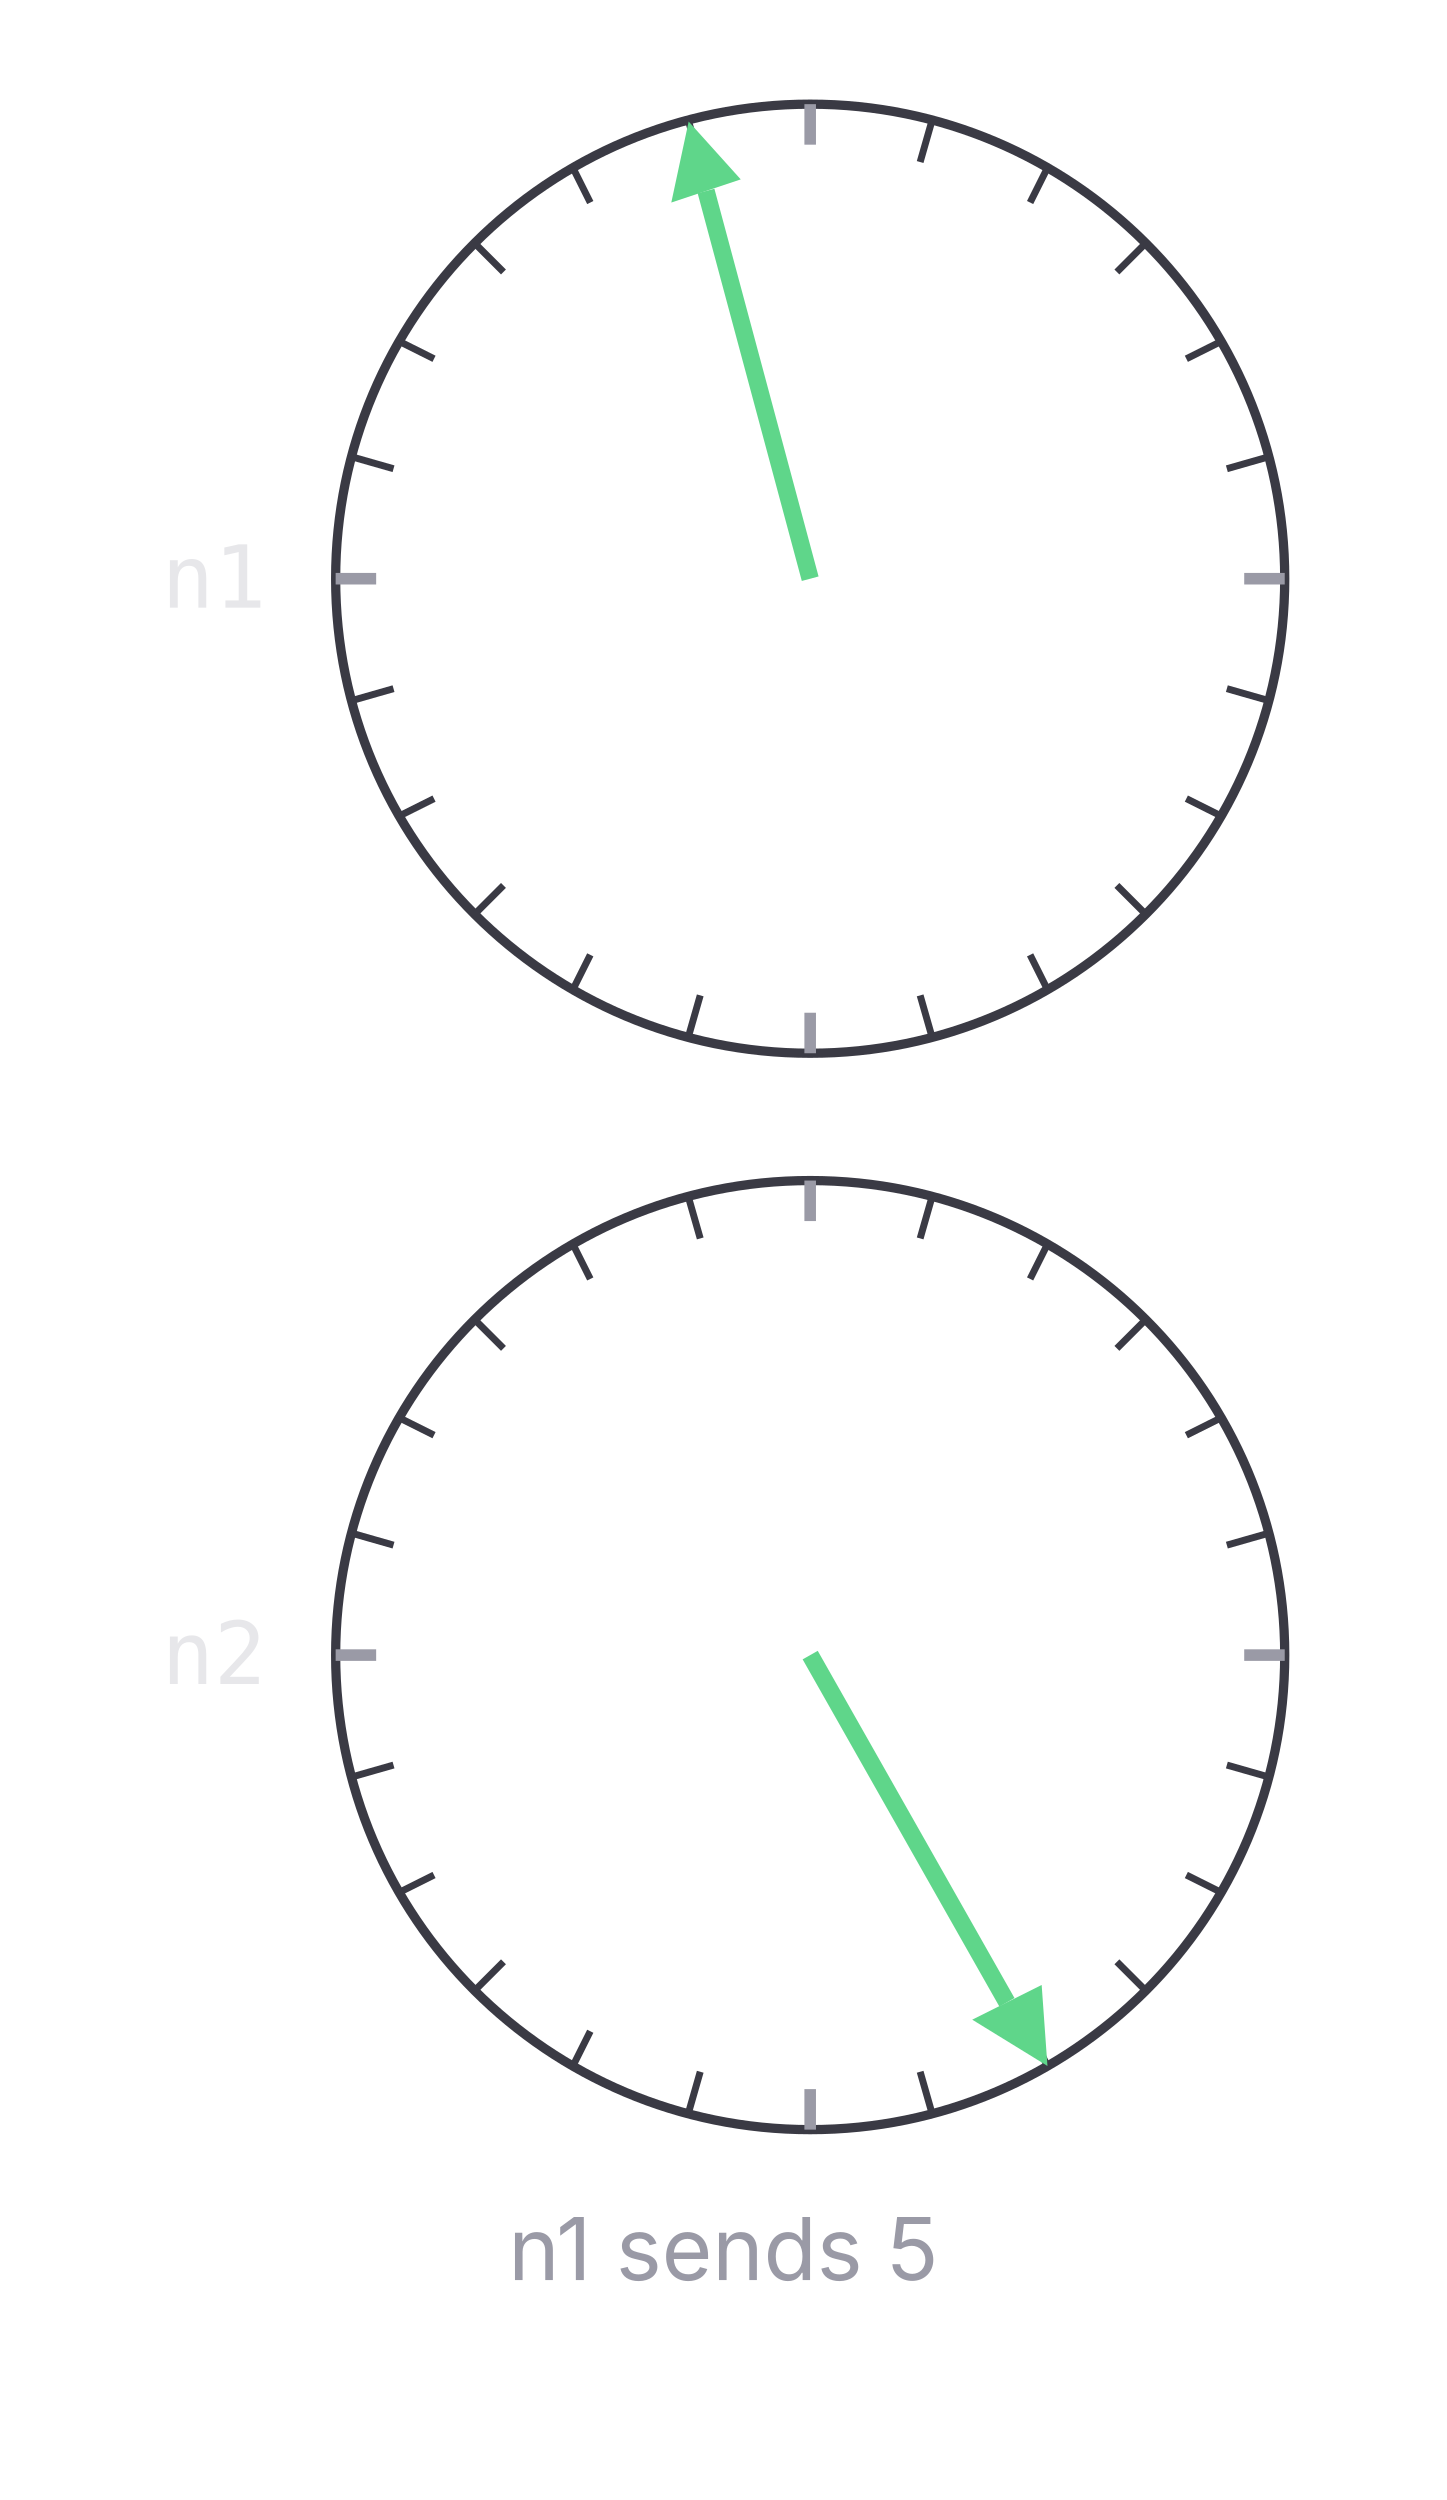
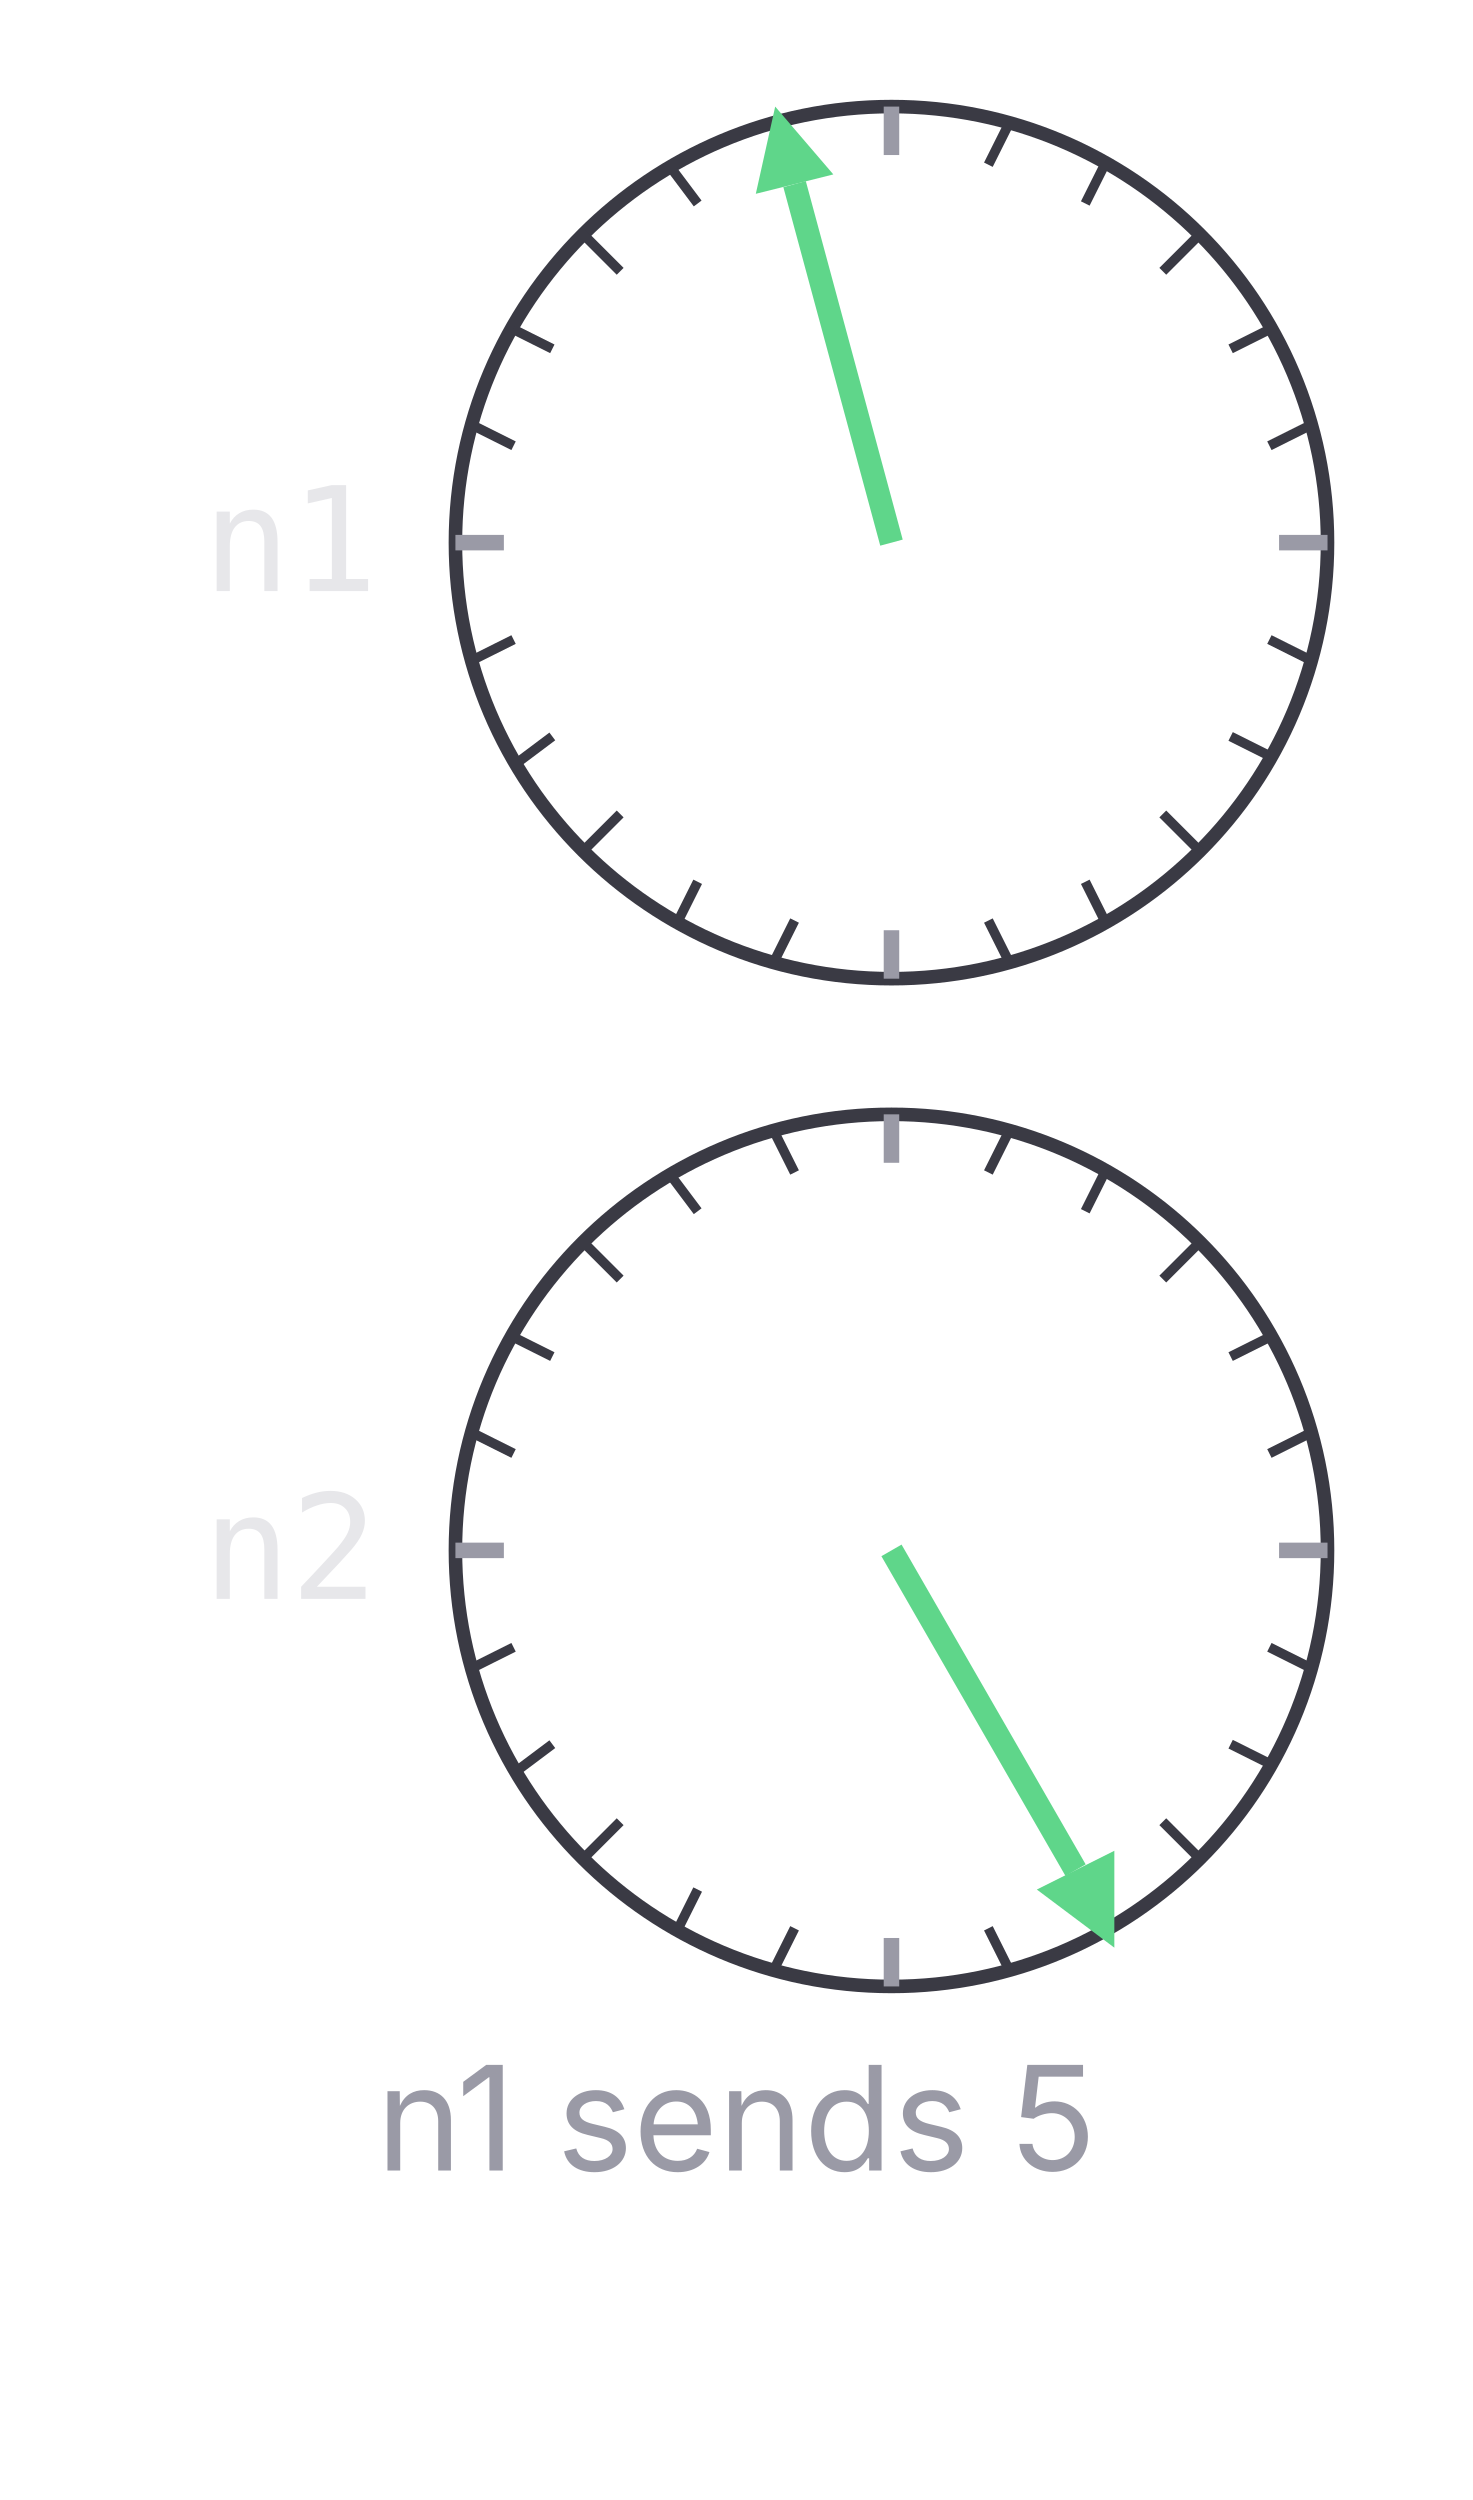
- <svg xmlns="http://www.w3.org/2000/svg" width="250" height="432" viewBox="0 0 250 432">
-   <circle cx="140" cy="100" r="82" fill="none" stroke="#3a3a44" stroke-width="1.6" />
-   <path d="M159 28L161 21M178 35L181 29M193 47L198 42M205 62L211 59M212 81L219 79M212 119L219 121M205 138L211 141M193 153L198 158M178 165L181 171M159 172L161 179M121 172L119 179M102 165L99 171M87 153L82 158M75 138L69 141M68 119L61 121M68 81L61 79M75 62L69 59M87 47L82 42M102 35L99 29M121 28L119 21" stroke="#3a3a44" stroke-width="1.2" />
-   <path d="M140 25L140 18M215 100L222 100M140 175L140 182M65 100L58 100" stroke="#9a9aa6" stroke-width="2" />
-   <line x1="140" y1="100" x2="122" y2="33" stroke="#5fd68a" stroke-width="3" />
-   <polygon points="119,21 128,31 116,35" fill="#5fd68a" />
-   <text x="46" y="105" text-anchor="end" font-family="ui-monospace,SFMono-Regular,Menlo,monospace" font-size="15" fill="#e7e7ea">n1</text>
-   <circle cx="140" cy="286" r="82" fill="none" stroke="#3a3a44" stroke-width="1.6" />
-   <path d="M159 214L161 207M178 221L181 215M193 233L198 228M205 248L211 245M212 267L219 265M212 305L219 307M205 324L211 327M193 339L198 344M178 351L181 357M159 358L161 365M121 358L119 365M102 351L99 357M87 339L82 344M75 324L69 327M68 305L61 307M68 267L61 265M75 248L69 245M87 233L82 228M102 221L99 215M121 214L119 207" stroke="#3a3a44" stroke-width="1.2" />
-   <path d="M140 211L140 204M215 286L222 286M140 361L140 368M65 286L58 286" stroke="#9a9aa6" stroke-width="2" />
-   <line x1="140" y1="286" x2="174" y2="346" stroke="#5fd68a" stroke-width="3" />
-   <polygon points="181,357 168,349 180,343" fill="#5fd68a" />
-   <text x="46" y="291" text-anchor="end" font-family="ui-monospace,SFMono-Regular,Menlo,monospace" font-size="15" fill="#e7e7ea">n2</text>
-   <text x="125" y="394" text-anchor="middle" font-family="-apple-system,BlinkMacSystemFont,Segoe UI,sans-serif" font-size="15" fill="#9a9aa6">n1 sends 5</text>
+ <svg xmlns="http://www.w3.org/2000/svg" width="152" height="258" viewBox="0 0 152 258">
+   <circle cx="92" cy="56" r="45" fill="none" stroke="#3a3a44" stroke-width="1.4" />
+   <path d="M102 17L104 13M112 21L114 17M120 28L124 24M127 36L131 34M131 46L135 44M131 66L135 68M127 76L131 78M120 84L124 88M112 91L114 95M102 95L104 99M82 95L80 99M72 91L70 95M64 84L60 88M57 76L53 79M53 66L49 68M53 46L49 44M57 36L53 34M64 28L60 24M72 21L69 17M82 17L80 13" stroke="#3a3a44" />
+   <path d="M92 16L92 11M132 56L137 56M92 96L92 101M52 56L47 56" stroke="#9a9aa6" stroke-width="1.6" />
+   <line x1="92" y1="56" x2="82" y2="19" stroke="#5fd68a" stroke-width="2.4" />
+   <polygon points="80,11 86,18 78,20" fill="#5fd68a" />
+   <text x="39" y="61" text-anchor="end" font-family="ui-monospace,SFMono-Regular,Menlo,monospace" font-size="15" fill="#e7e7ea">n1</text>
+   <circle cx="92" cy="160" r="45" fill="none" stroke="#3a3a44" stroke-width="1.4" />
+   <path d="M102 121L104 117M112 125L114 121M120 132L124 128M127 140L131 138M131 150L135 148M131 170L135 172M127 180L131 182M120 188L124 192M112 195L114 199M102 199L104 203M82 199L80 203M72 195L70 199M64 188L60 192M57 180L53 183M53 170L49 172M53 150L49 148M57 140L53 138M64 132L60 128M72 125L69 121M82 121L80 117" stroke="#3a3a44" />
+   <path d="M92 120L92 115M132 160L137 160M92 200L92 205M52 160L47 160" stroke="#9a9aa6" stroke-width="1.6" />
+   <line x1="92" y1="160" x2="111" y2="193" stroke="#5fd68a" stroke-width="2.4" />
+   <polygon points="115,201 107,195 115,191" fill="#5fd68a" />
+   <text x="39" y="165" text-anchor="end" font-family="ui-monospace,SFMono-Regular,Menlo,monospace" font-size="15" fill="#e7e7ea">n2</text>
+   <text x="76" y="224" text-anchor="middle" font-family="-apple-system,BlinkMacSystemFont,Segoe UI,sans-serif" font-size="15" fill="#9a9aa6">n1 sends 5</text>
</svg>
